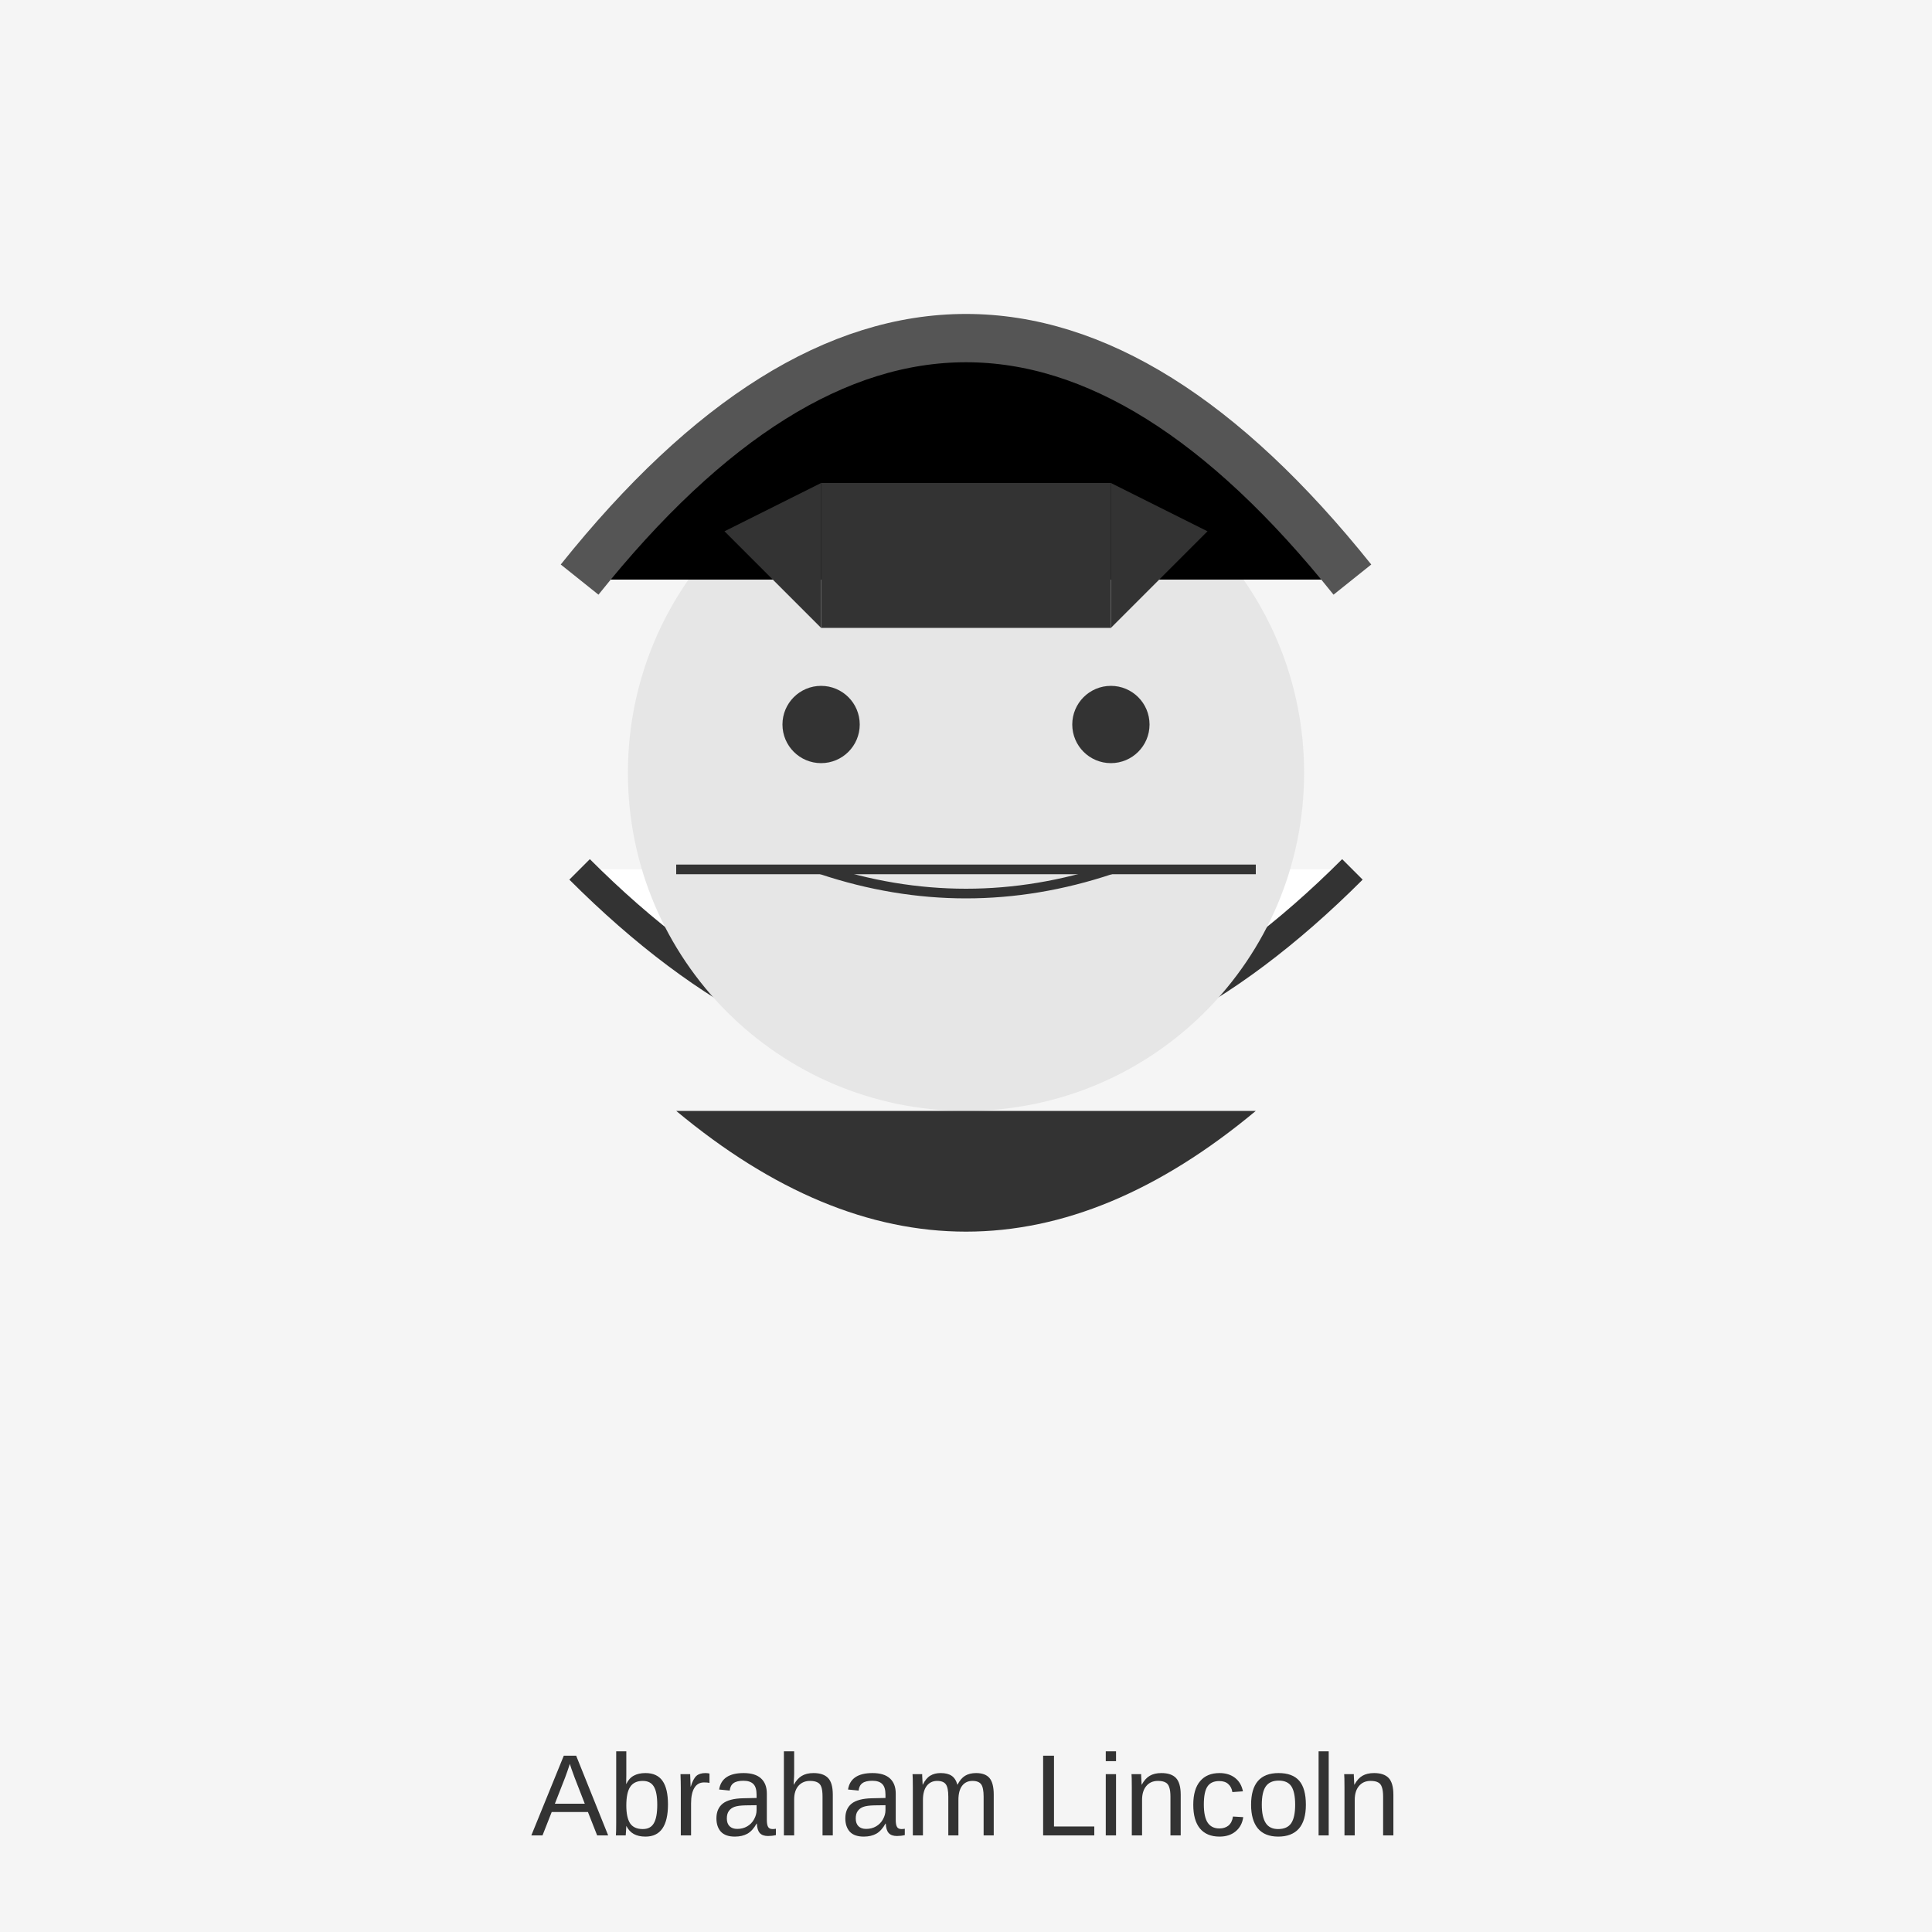
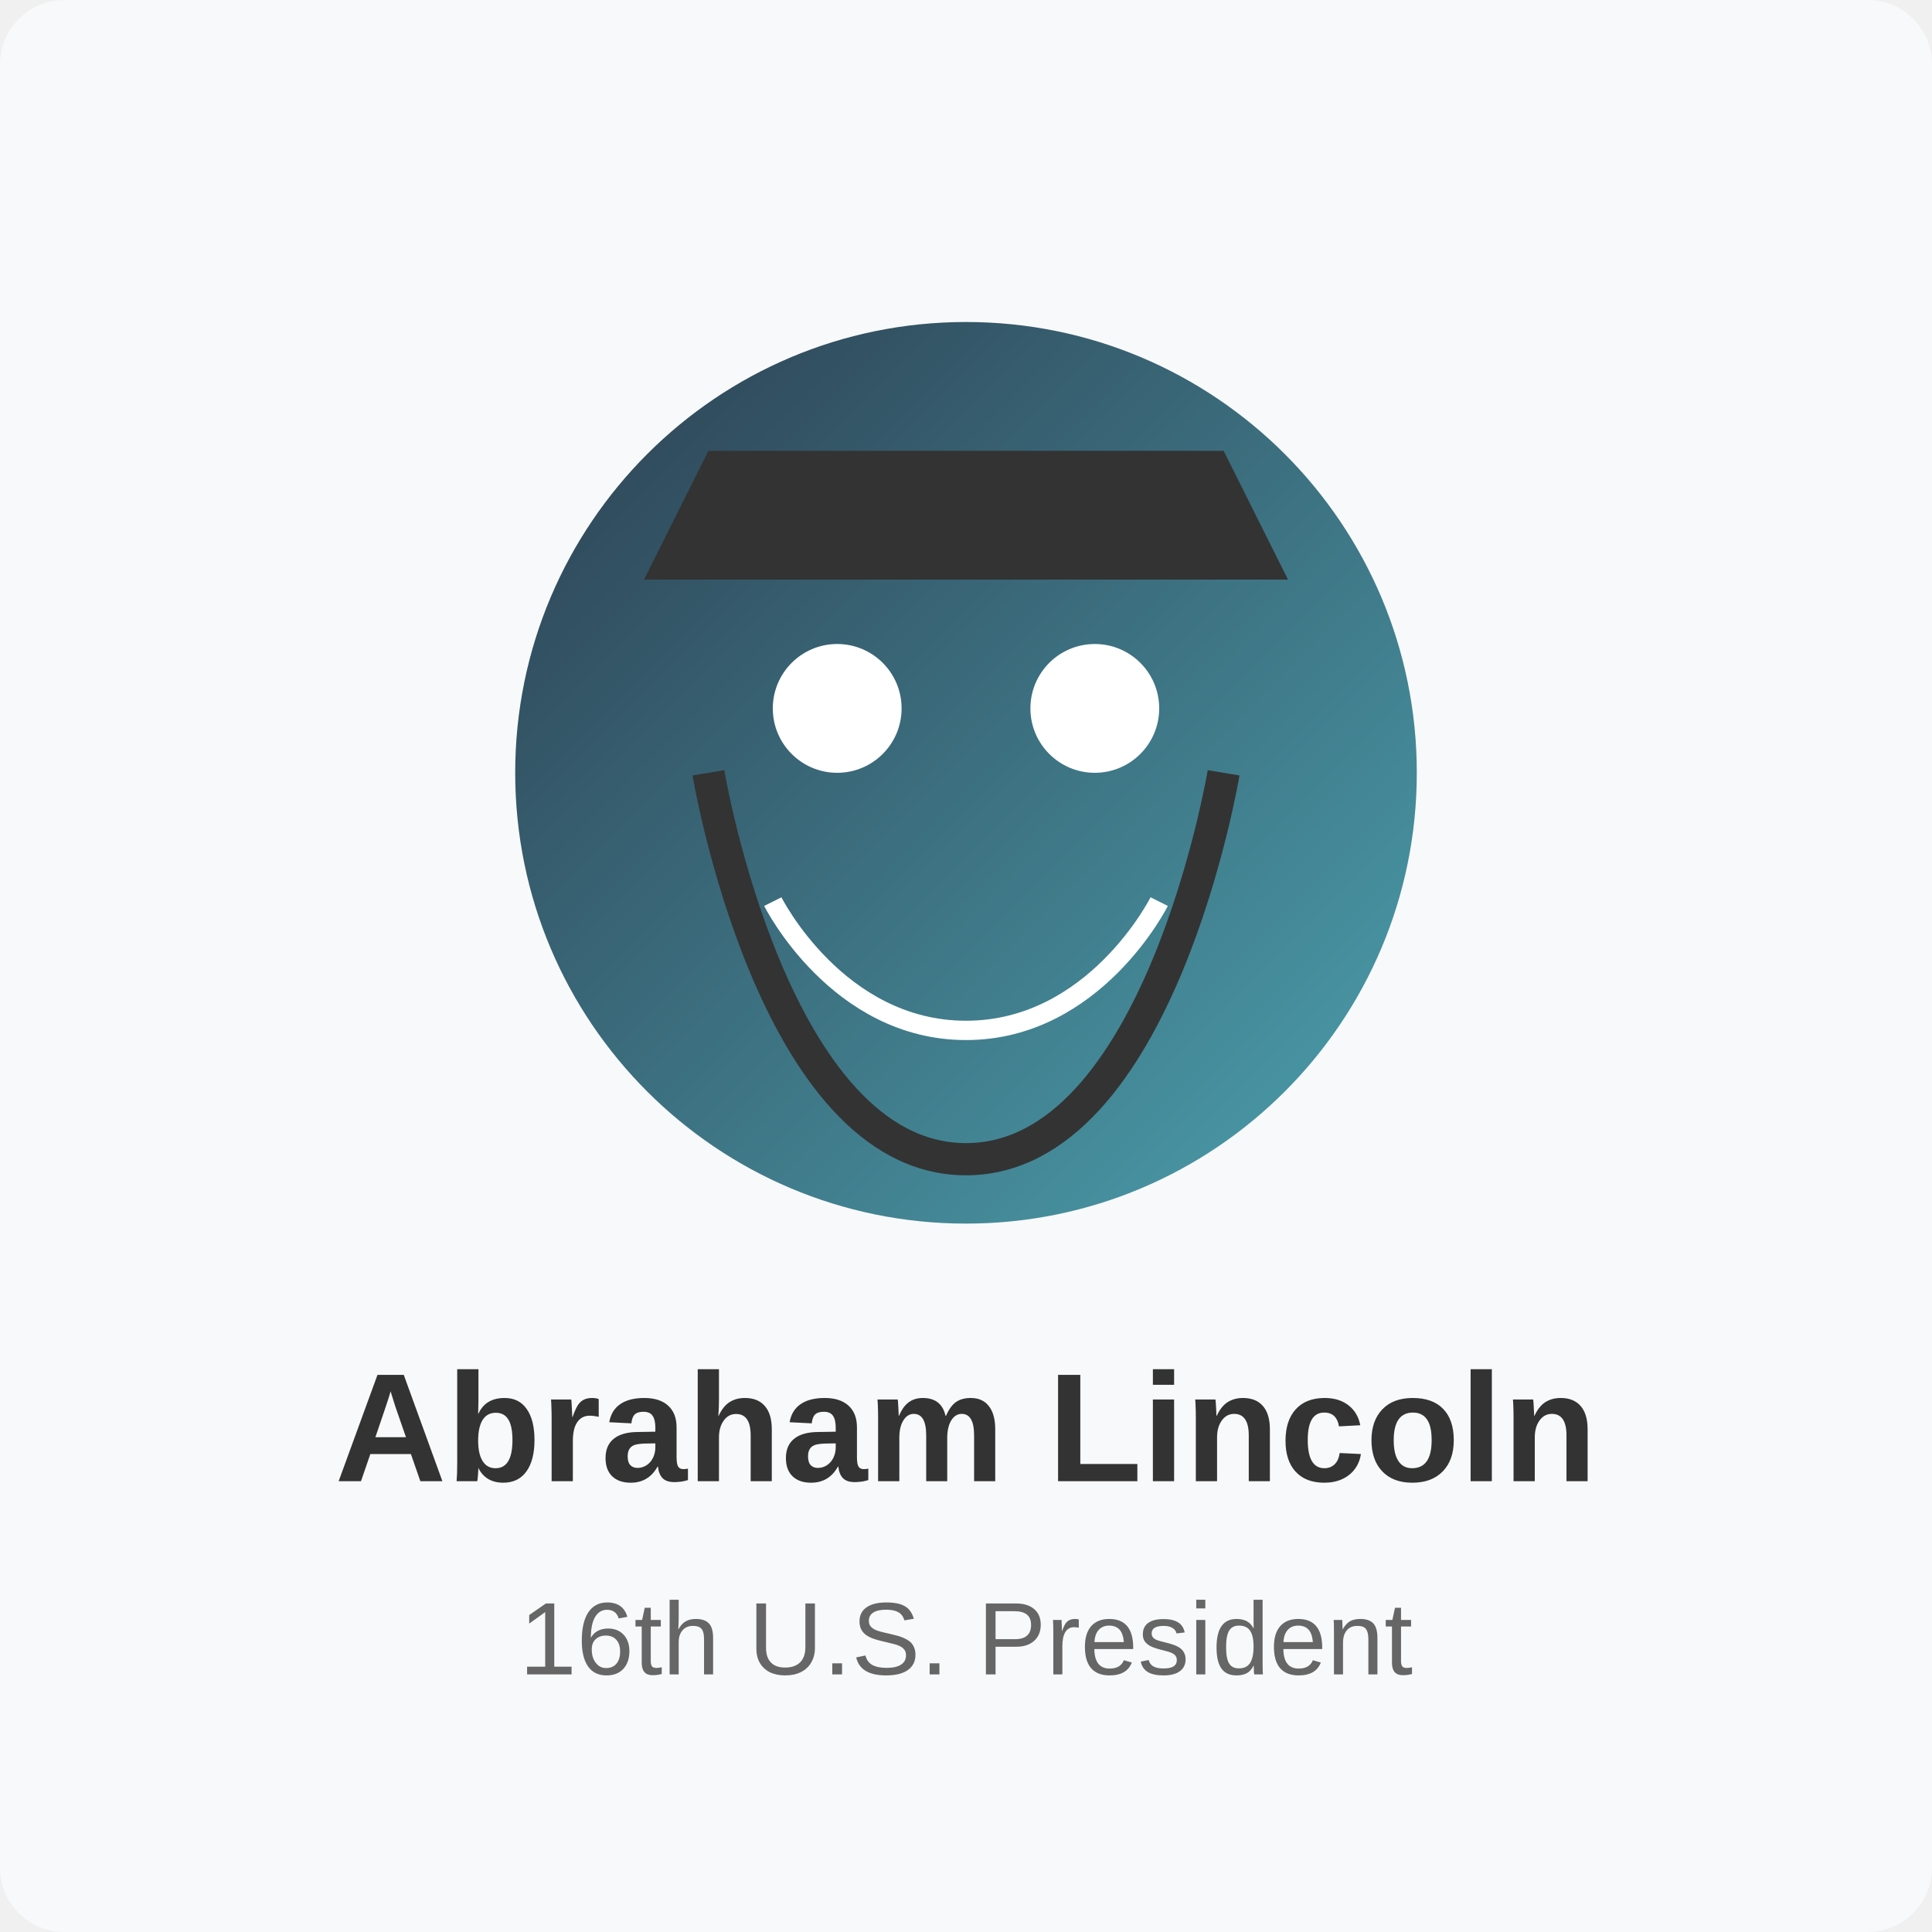
- <svg xmlns="http://www.w3.org/2000/svg" viewBox="0 0 200 200">
-   <rect width="200" height="200" fill="#f5f5f5" />
-   <path d="M60,90 Q100,130 140,90" fill="#fff" stroke="#333" stroke-width="3" />
-   <circle cx="100" cy="80" r="35" fill="#e6e6e6" />
-   <path d="M60,60 Q100,10 140,60" fill="#000" stroke="#555" stroke-width="5" />
-   <path d="M70,90 L130,90" stroke="#333" stroke-width="1" />
-   <rect x="85" y="50" width="30" height="15" fill="#333" />
-   <path d="M75,55 L85,65 L85,50 Z" fill="#333" />
-   <path d="M125,55 L115,65 L115,50 Z" fill="#333" />
-   <circle cx="85" cy="75" r="4" fill="#333" />
-   <circle cx="115" cy="75" r="4" fill="#333" />
-   <path d="M85,90 Q100,95 115,90" fill="none" stroke="#333" stroke-width="1" />
-   <path d="M70,115 Q100,140 130,115" fill="#333" stroke="none" />
-   <text x="100" y="190" text-anchor="middle" fill="#333" font-family="Arial" font-size="12">Abraham Lincoln</text>
+ <svg xmlns="http://www.w3.org/2000/svg" width="300" height="300" viewBox="0 0 300 300">
+   <defs>
+     <linearGradient id="portrait-gradient-lincoln" x1="0%" y1="0%" x2="100%" y2="100%">
+       <stop offset="0%" stop-color="#2C3E50" />
+       <stop offset="100%" stop-color="#4CA1AF" />
+     </linearGradient>
+   </defs>
+   <rect width="300" height="300" fill="#f8f9fa" rx="10" ry="10" />
+   <circle cx="150" cy="120" r="70" fill="url(#portrait-gradient-lincoln)" />
+   <path d="M120,140 C120,140 130,160 150,160 C170,160 180,140 180,140" stroke="#fff" stroke-width="3" fill="none" />
+   <circle cx="130" cy="110" r="10" fill="#fff" />
+   <circle cx="170" cy="110" r="10" fill="#fff" />
+   <path d="M110,120 C110,120 120,180 150,180 C180,180 190,120 190,120" stroke="#333" stroke-width="5" fill="none" />
+   <path d="M100,90 L200,90 L190,70 L110,70 Z" fill="#333" />
+   <text x="150" y="230" text-anchor="middle" font-family="Arial, sans-serif" font-weight="bold" font-size="24" fill="#333">Abraham Lincoln</text>
+   <text x="150" y="260" text-anchor="middle" font-family="Arial, sans-serif" font-size="16" fill="#666">16th U.S. President</text>
</svg>
